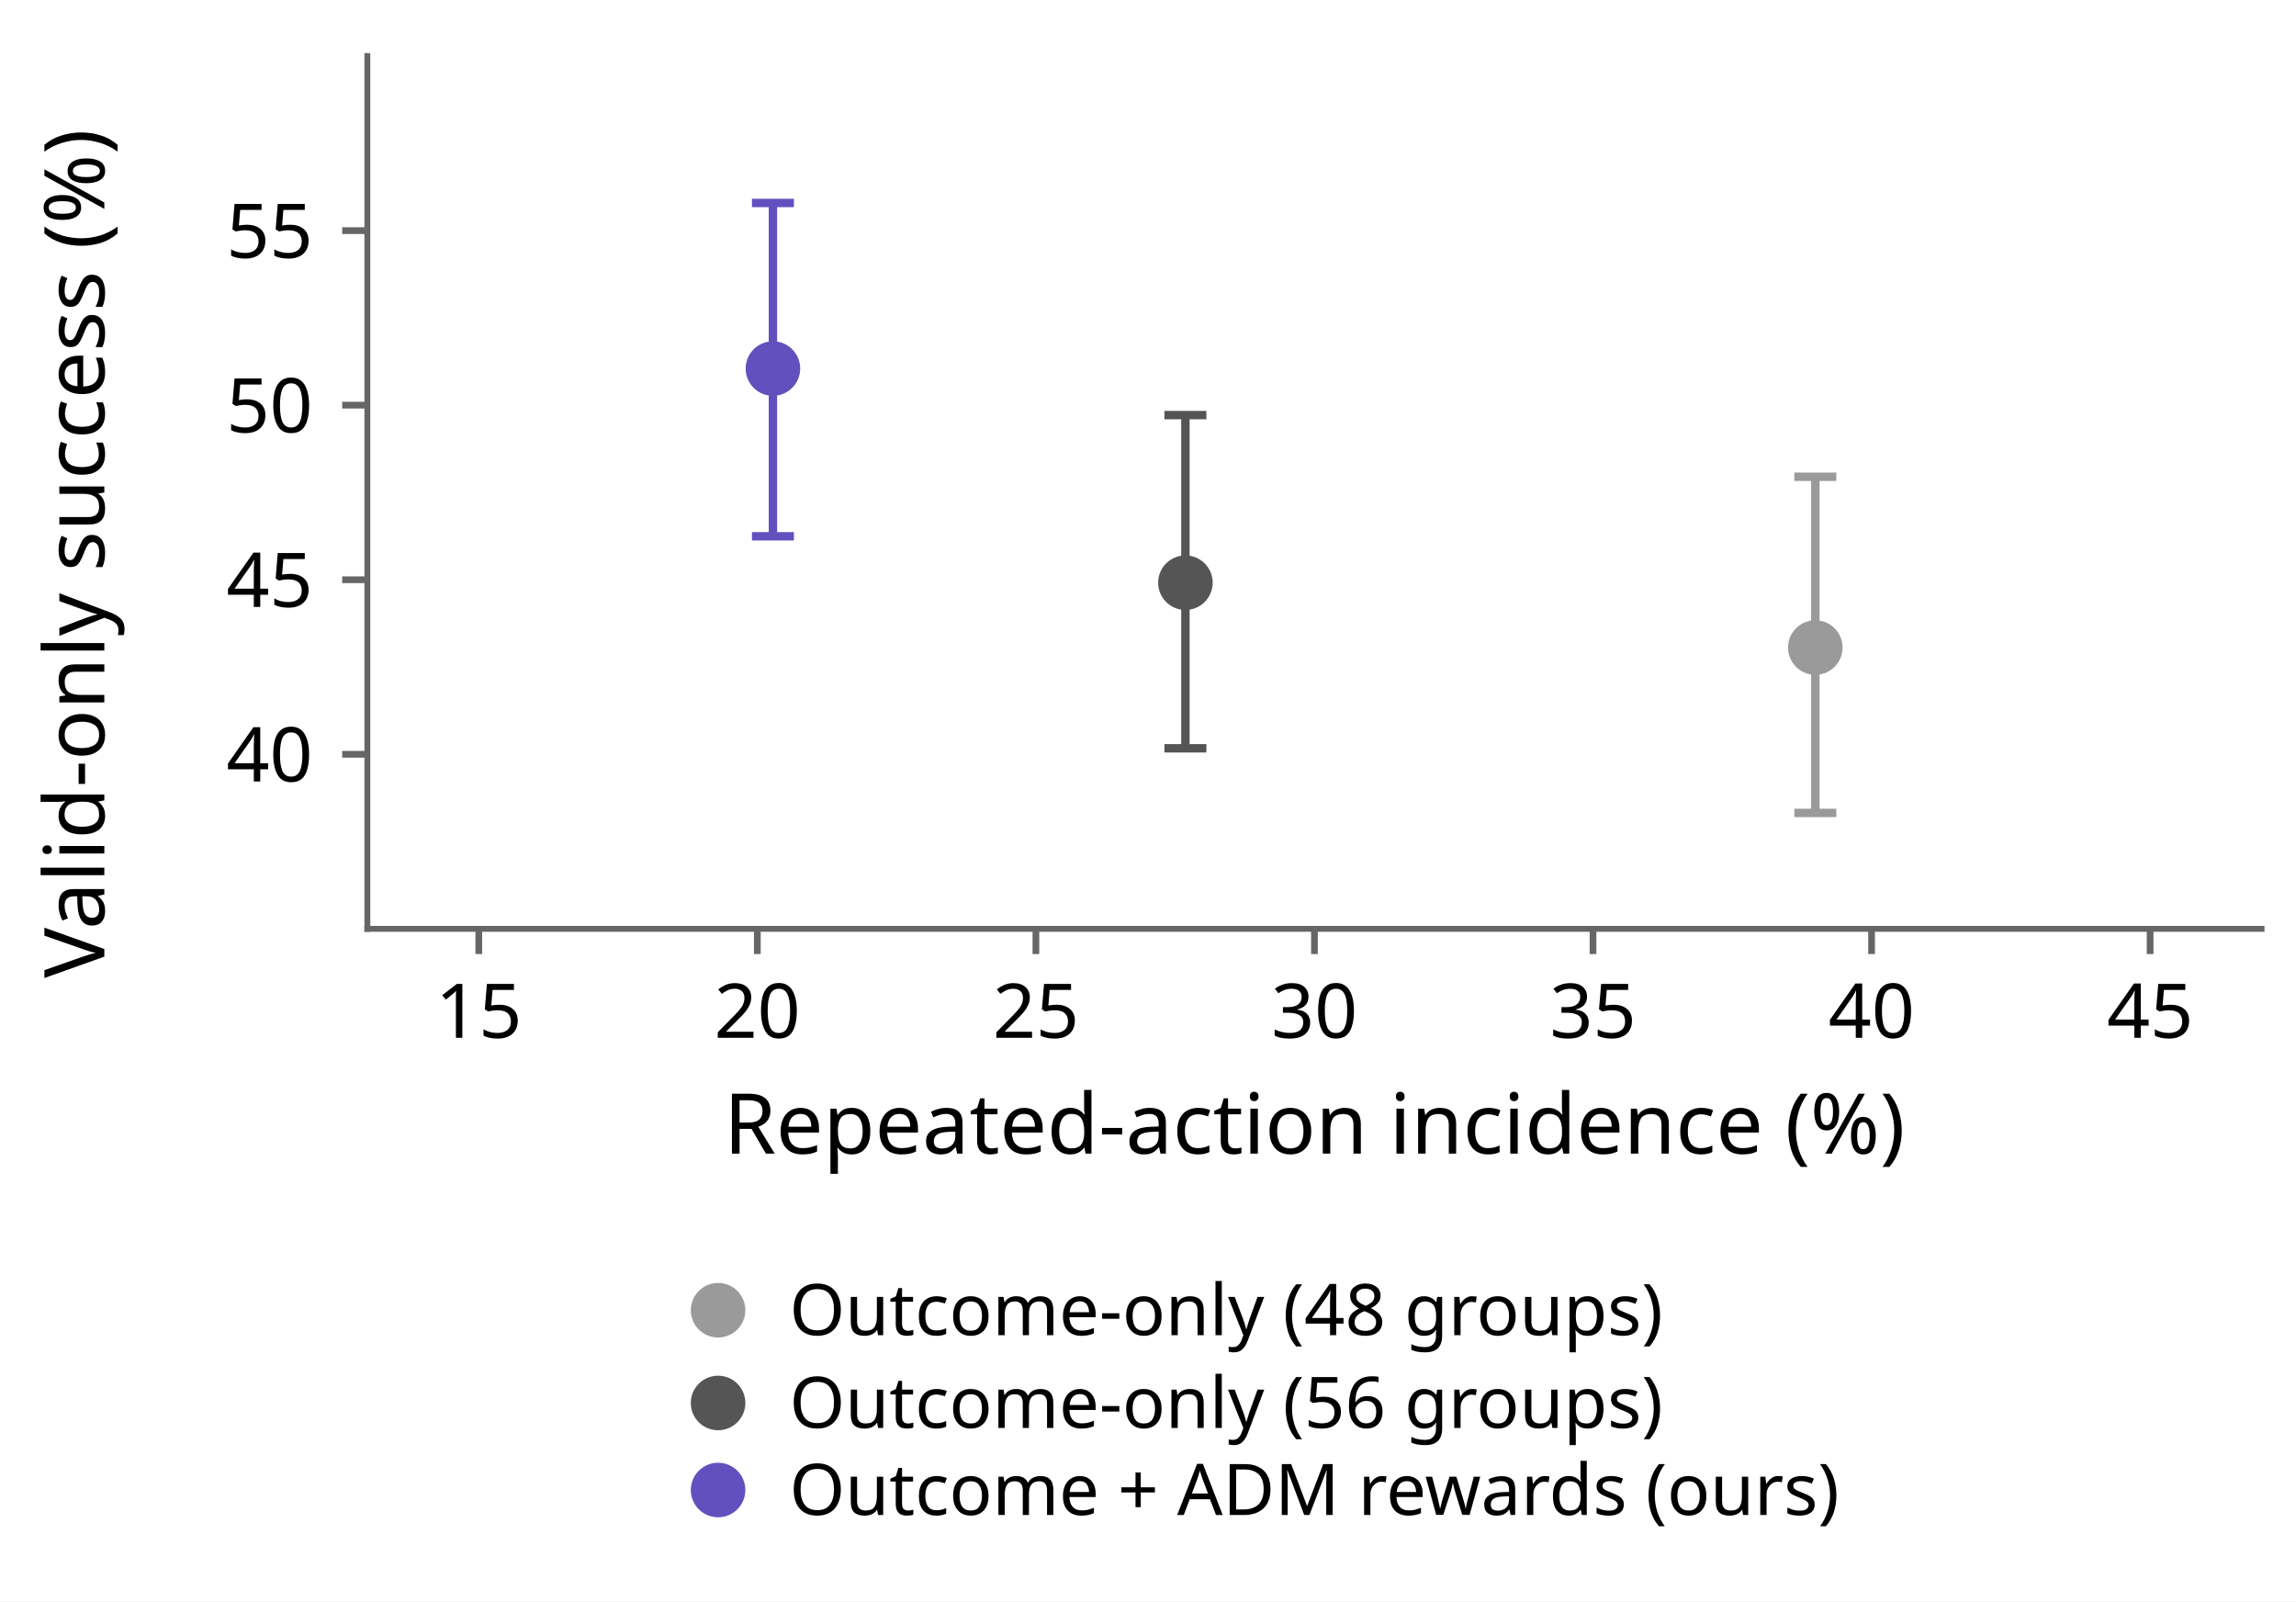
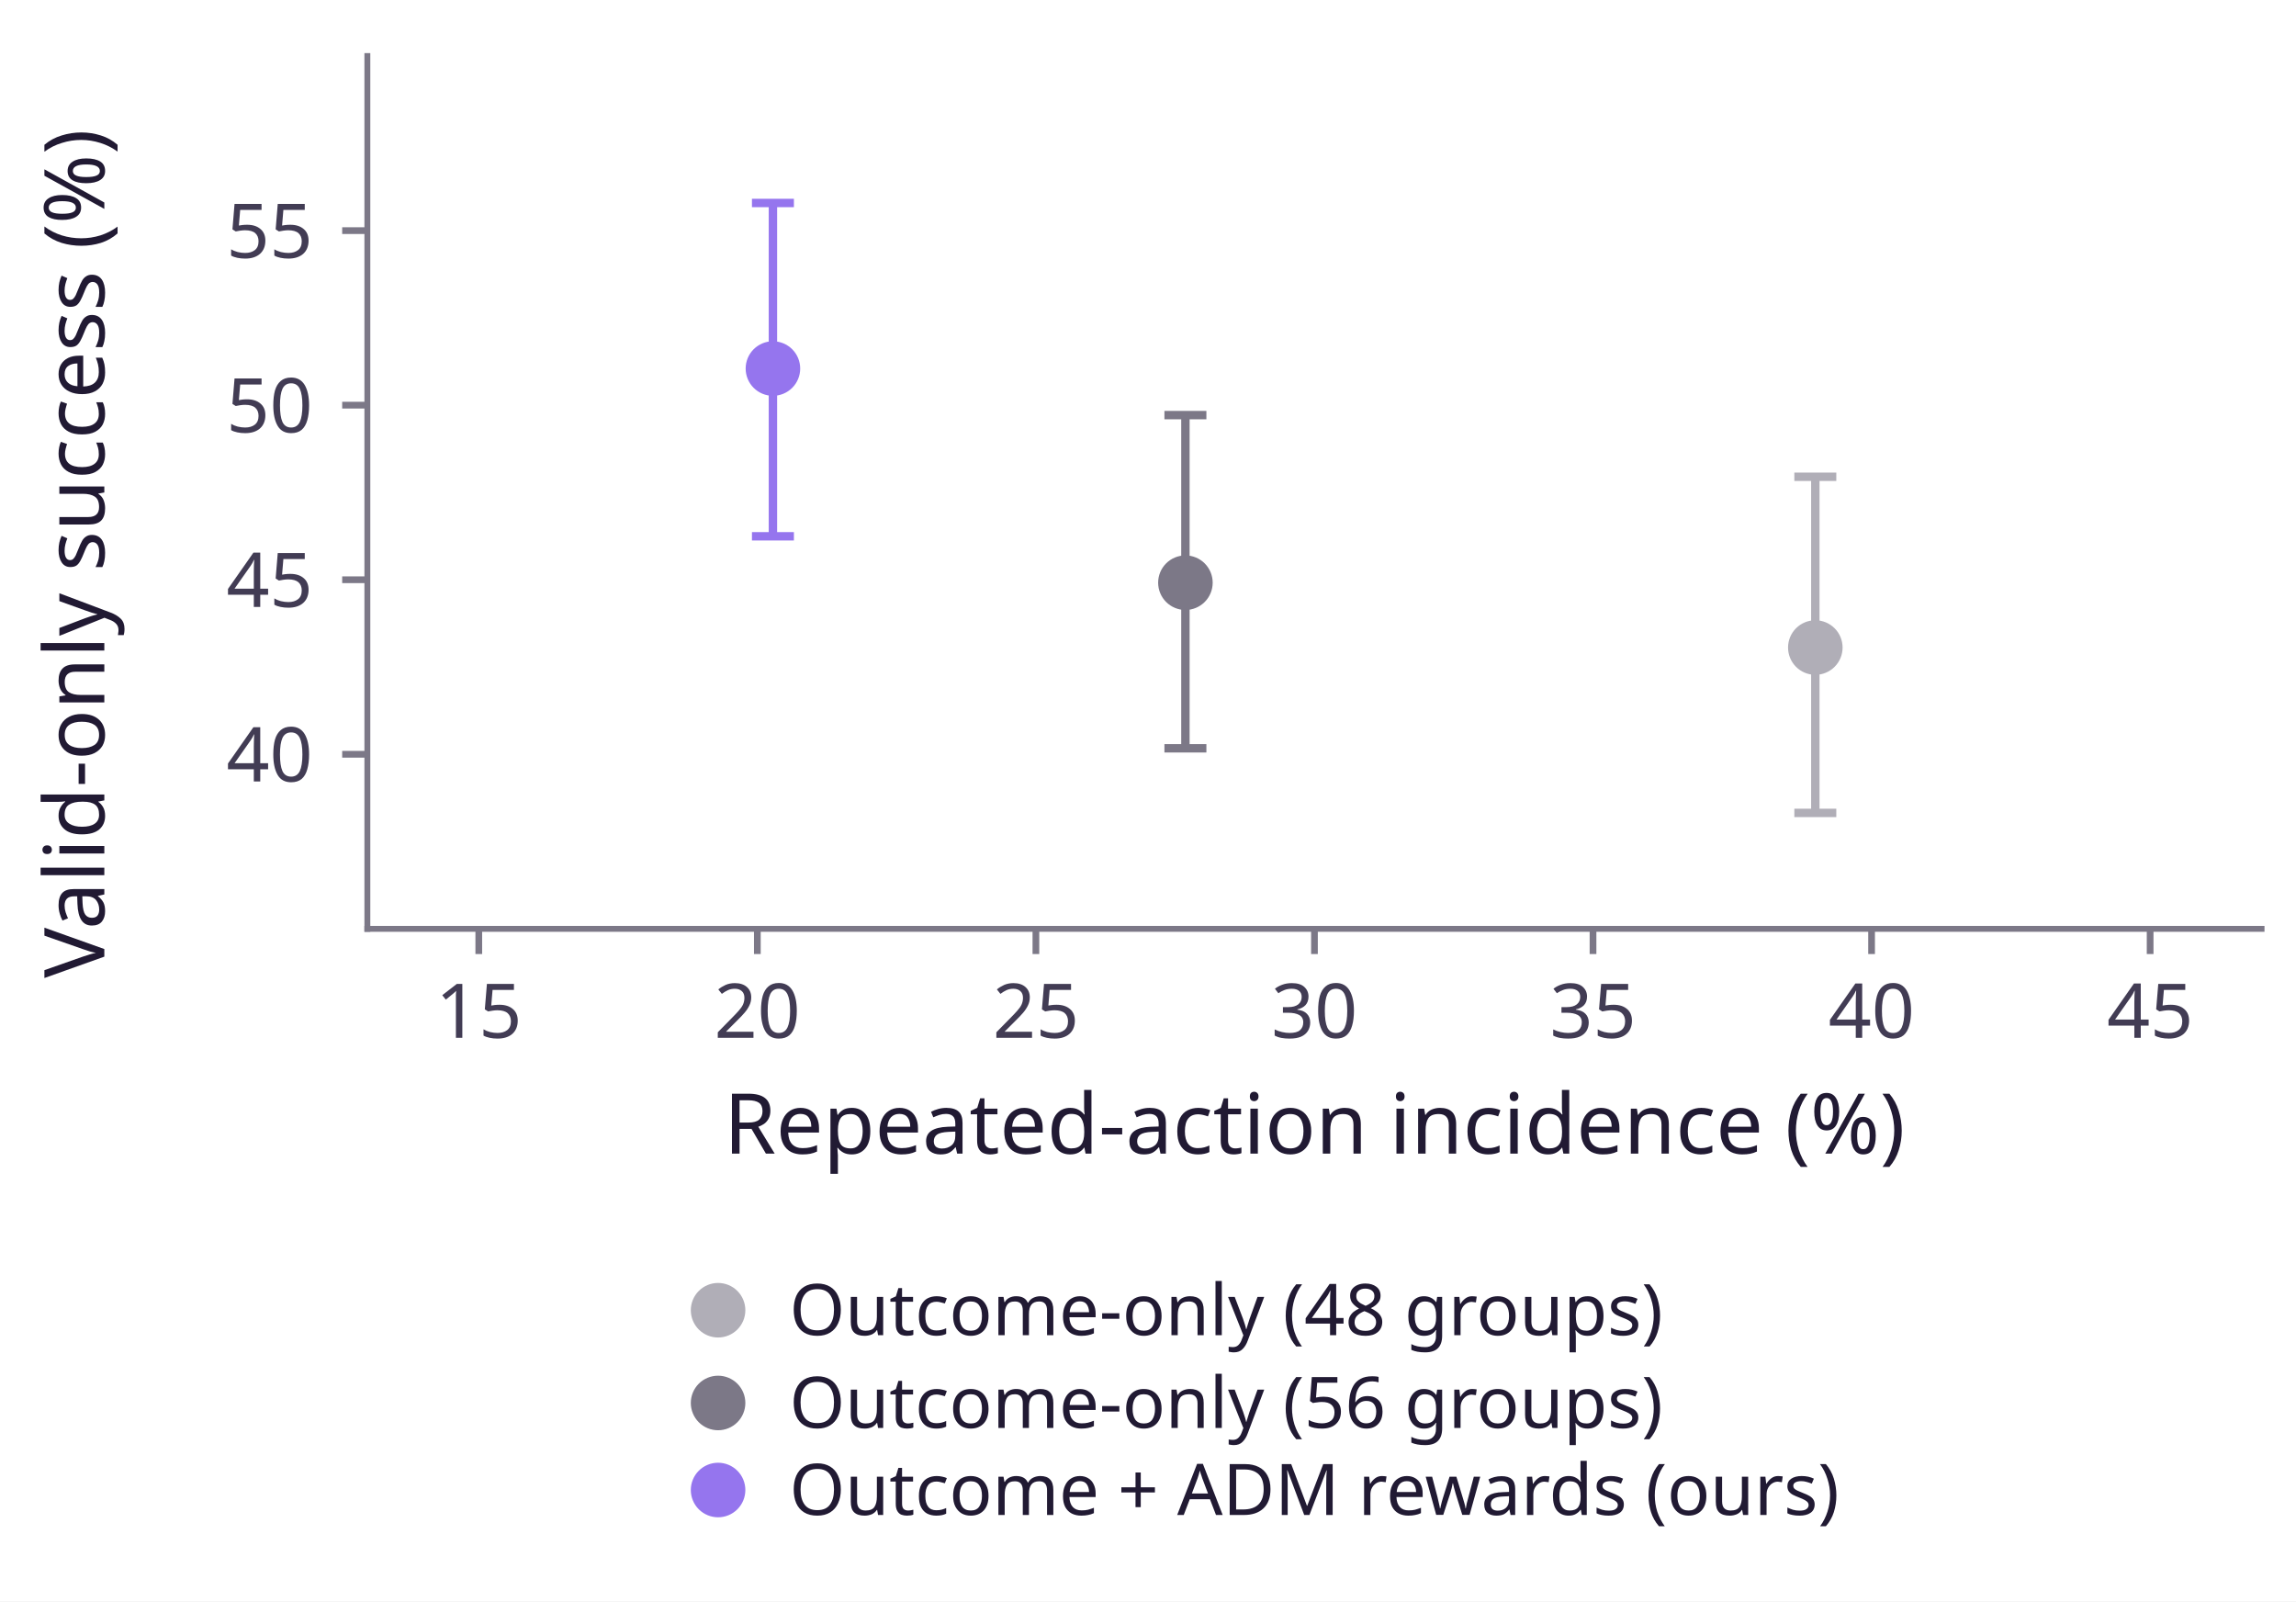
<svg xmlns="http://www.w3.org/2000/svg" xmlns:xlink="http://www.w3.org/1999/xlink" width="273.6pt" height="190.8pt" viewBox="0 0 273.6 190.8" version="1.1">
  <defs>
    <style type="text/css">*{stroke-linejoin: round; stroke-linecap: butt}</style>
  </defs>
  <g id="figure_1">
    <g id="patch_1">
      <path d="M 0 190.8 L 273.6 190.8 L 273.6 0 L 0 0 z " style="fill: #ffffff" />
    </g>
    <g id="axes_1">
      <g id="patch_2">
        <path d="M 43.776 110.664 L 269.496 110.664 L 269.496 6.678 L 43.776 6.678 z " style="fill: #ffffff" />
      </g>
      <g id="matplotlib.axis_1">
        <g id="xtick_1">
          <g id="line2d_1">
            <defs>
-               <path id="mea8dc1c80c" d="M 0 0 L 0 3 " style="stroke: #666666; stroke-width: 0.8" />
+               <path id="ma2f7457d6d" d="M 0 0 L 0 3 " style="stroke: #7c7887; stroke-width: 0.8" />
            </defs>
            <g>
-               <use xlink:href="#mea8dc1c80c" x="57.054" y="110.664" style="fill: #666666; stroke: #666666; stroke-width: 0.8" />
+               <use xlink:href="#ma2f7457d6d" x="57.054" y="110.664" style="fill: #7c7887; stroke: #7c7887; stroke-width: 0.8" />
            </g>
          </g>
          <g id="text_1">
-             <text style="font: 9px 'Albert Sans'; text-anchor: middle" x="57.054" y="123.644" transform="rotate(-0 57.05365 123.644)">15</text>
+             <text style="fill: #423c54; font: 9px 'Albert Sans'; text-anchor: middle" x="57.054" y="123.644" transform="rotate(-0 57.05365 123.644)">15</text>
          </g>
        </g>
        <g id="xtick_2">
          <g id="line2d_2">
            <g>
-               <use xlink:href="#mea8dc1c80c" x="90.248" y="110.664" style="fill: #666666; stroke: #666666; stroke-width: 0.8" />
+               <use xlink:href="#ma2f7457d6d" x="90.248" y="110.664" style="fill: #7c7887; stroke: #7c7887; stroke-width: 0.8" />
            </g>
          </g>
          <g id="text_2">
-             <text style="font: 9px 'Albert Sans'; text-anchor: middle" x="90.248" y="123.644" transform="rotate(-0 90.24777 123.644)">20</text>
+             <text style="fill: #423c54; font: 9px 'Albert Sans'; text-anchor: middle" x="90.248" y="123.644" transform="rotate(-0 90.24777 123.644)">20</text>
          </g>
        </g>
        <g id="xtick_3">
          <g id="line2d_3">
            <g>
-               <use xlink:href="#mea8dc1c80c" x="123.442" y="110.664" style="fill: #666666; stroke: #666666; stroke-width: 0.8" />
+               <use xlink:href="#ma2f7457d6d" x="123.442" y="110.664" style="fill: #7c7887; stroke: #7c7887; stroke-width: 0.8" />
            </g>
          </g>
          <g id="text_3">
-             <text style="font: 9px 'Albert Sans'; text-anchor: middle" x="123.442" y="123.644" transform="rotate(-0 123.4419 123.644)">25</text>
+             <text style="fill: #423c54; font: 9px 'Albert Sans'; text-anchor: middle" x="123.442" y="123.644" transform="rotate(-0 123.4419 123.644)">25</text>
          </g>
        </g>
        <g id="xtick_4">
          <g id="line2d_4">
            <g>
-               <use xlink:href="#mea8dc1c80c" x="156.636" y="110.664" style="fill: #666666; stroke: #666666; stroke-width: 0.8" />
+               <use xlink:href="#ma2f7457d6d" x="156.636" y="110.664" style="fill: #7c7887; stroke: #7c7887; stroke-width: 0.8" />
            </g>
          </g>
          <g id="text_4">
-             <text style="font: 9px 'Albert Sans'; text-anchor: middle" x="156.636" y="123.644" transform="rotate(-0 156.636 123.644)">30</text>
+             <text style="fill: #423c54; font: 9px 'Albert Sans'; text-anchor: middle" x="156.636" y="123.644" transform="rotate(-0 156.636 123.644)">30</text>
          </g>
        </g>
        <g id="xtick_5">
          <g id="line2d_5">
            <g>
-               <use xlink:href="#mea8dc1c80c" x="189.83" y="110.664" style="fill: #666666; stroke: #666666; stroke-width: 0.8" />
+               <use xlink:href="#ma2f7457d6d" x="189.83" y="110.664" style="fill: #7c7887; stroke: #7c7887; stroke-width: 0.8" />
            </g>
          </g>
          <g id="text_5">
-             <text style="font: 9px 'Albert Sans'; text-anchor: middle" x="189.83" y="123.644" transform="rotate(-0 189.8301 123.644)">35</text>
+             <text style="fill: #423c54; font: 9px 'Albert Sans'; text-anchor: middle" x="189.83" y="123.644" transform="rotate(-0 189.8301 123.644)">35</text>
          </g>
        </g>
        <g id="xtick_6">
          <g id="line2d_6">
            <g>
-               <use xlink:href="#mea8dc1c80c" x="223.024" y="110.664" style="fill: #666666; stroke: #666666; stroke-width: 0.8" />
+               <use xlink:href="#ma2f7457d6d" x="223.024" y="110.664" style="fill: #7c7887; stroke: #7c7887; stroke-width: 0.8" />
            </g>
          </g>
          <g id="text_6">
-             <text style="font: 9px 'Albert Sans'; text-anchor: middle" x="223.024" y="123.644" transform="rotate(-0 223.0242 123.644)">40</text>
+             <text style="fill: #423c54; font: 9px 'Albert Sans'; text-anchor: middle" x="223.024" y="123.644" transform="rotate(-0 223.0242 123.644)">40</text>
          </g>
        </g>
        <g id="xtick_7">
          <g id="line2d_7">
            <g>
-               <use xlink:href="#mea8dc1c80c" x="256.218" y="110.664" style="fill: #666666; stroke: #666666; stroke-width: 0.8" />
+               <use xlink:href="#ma2f7457d6d" x="256.218" y="110.664" style="fill: #7c7887; stroke: #7c7887; stroke-width: 0.8" />
            </g>
          </g>
          <g id="text_7">
-             <text style="font: 9px 'Albert Sans'; text-anchor: middle" x="256.218" y="123.644" transform="rotate(-0 256.2184 123.644)">45</text>
+             <text style="fill: #423c54; font: 9px 'Albert Sans'; text-anchor: middle" x="256.218" y="123.644" transform="rotate(-0 256.2184 123.644)">45</text>
          </g>
        </g>
        <g id="text_8">
-           <text style="font: 10px 'Albert Sans'; text-anchor: middle" x="156.636" y="137.444" transform="rotate(-0 156.636 137.444)">Repeated-action incidence (%)</text>
+           <text style="fill: #211a33; font: 10px 'Albert Sans'; text-anchor: middle" x="156.636" y="137.444" transform="rotate(-0 156.636 137.444)">Repeated-action incidence (%)</text>
        </g>
      </g>
      <g id="matplotlib.axis_2">
        <g id="ytick_1">
          <g id="line2d_8">
            <defs>
-               <path id="m924019ac49" d="M 0 0 L -3 0 " style="stroke: #666666; stroke-width: 0.8" />
+               <path id="md9d83e588c" d="M 0 0 L -3 0 " style="stroke: #7c7887; stroke-width: 0.8" />
            </defs>
            <g>
-               <use xlink:href="#m924019ac49" x="43.776" y="89.867" style="fill: #666666; stroke: #666666; stroke-width: 0.8" />
+               <use xlink:href="#md9d83e588c" x="43.776" y="89.867" style="fill: #7c7887; stroke: #7c7887; stroke-width: 0.8" />
            </g>
          </g>
          <g id="text_9">
-             <text style="font: 9px 'Albert Sans'; text-anchor: end" x="37.276" y="93.107" transform="rotate(-0 37.276 93.1068)">40</text>
+             <text style="fill: #423c54; font: 9px 'Albert Sans'; text-anchor: end" x="37.276" y="93.107" transform="rotate(-0 37.276 93.1068)">40</text>
          </g>
        </g>
        <g id="ytick_2">
          <g id="line2d_9">
            <g>
-               <use xlink:href="#m924019ac49" x="43.776" y="69.07" style="fill: #666666; stroke: #666666; stroke-width: 0.8" />
+               <use xlink:href="#md9d83e588c" x="43.776" y="69.07" style="fill: #7c7887; stroke: #7c7887; stroke-width: 0.8" />
            </g>
          </g>
          <g id="text_10">
-             <text style="font: 9px 'Albert Sans'; text-anchor: end" x="37.276" y="72.31" transform="rotate(-0 37.276 72.3096)">45</text>
+             <text style="fill: #423c54; font: 9px 'Albert Sans'; text-anchor: end" x="37.276" y="72.31" transform="rotate(-0 37.276 72.3096)">45</text>
          </g>
        </g>
        <g id="ytick_3">
          <g id="line2d_10">
            <g>
-               <use xlink:href="#m924019ac49" x="43.776" y="48.272" style="fill: #666666; stroke: #666666; stroke-width: 0.8" />
+               <use xlink:href="#md9d83e588c" x="43.776" y="48.272" style="fill: #7c7887; stroke: #7c7887; stroke-width: 0.8" />
            </g>
          </g>
          <g id="text_11">
-             <text style="font: 9px 'Albert Sans'; text-anchor: end" x="37.276" y="51.512" transform="rotate(-0 37.276 51.5124)">50</text>
+             <text style="fill: #423c54; font: 9px 'Albert Sans'; text-anchor: end" x="37.276" y="51.512" transform="rotate(-0 37.276 51.5124)">50</text>
          </g>
        </g>
        <g id="ytick_4">
          <g id="line2d_11">
            <g>
-               <use xlink:href="#m924019ac49" x="43.776" y="27.475" style="fill: #666666; stroke: #666666; stroke-width: 0.8" />
+               <use xlink:href="#md9d83e588c" x="43.776" y="27.475" style="fill: #7c7887; stroke: #7c7887; stroke-width: 0.8" />
            </g>
          </g>
          <g id="text_12">
-             <text style="font: 9px 'Albert Sans'; text-anchor: end" x="37.276" y="30.715" transform="rotate(-0 37.276 30.7152)">55</text>
+             <text style="fill: #423c54; font: 9px 'Albert Sans'; text-anchor: end" x="37.276" y="30.715" transform="rotate(-0 37.276 30.7152)">55</text>
          </g>
        </g>
        <g id="text_13">
-           <text style="font: 10px 'Albert Sans'; text-anchor: middle" x="12.432" y="65.95" transform="rotate(-90 12.4324 65.95002)">Valid-only success (%)</text>
+           <text style="fill: #211a33; font: 10px 'Albert Sans'; text-anchor: middle" x="12.432" y="65.95" transform="rotate(-90 12.4324 65.95002)">Valid-only success (%)</text>
        </g>
      </g>
      <g id="patch_3">
-         <path d="M 43.776 110.664 L 43.776 6.678 " style="fill: none; stroke: #666666; stroke-width: 0.7; stroke-linejoin: miter; stroke-linecap: square" />
+         <path d="M 43.776 110.664 L 43.776 6.678 " style="fill: none; stroke: #7c7887; stroke-width: 0.7; stroke-linejoin: miter; stroke-linecap: square" />
      </g>
      <g id="patch_4">
-         <path d="M 43.776 110.664 L 269.496 110.664 " style="fill: none; stroke: #666666; stroke-width: 0.7; stroke-linejoin: miter; stroke-linecap: square" />
+         <path d="M 43.776 110.664 L 269.496 110.664 " style="fill: none; stroke: #7c7887; stroke-width: 0.7; stroke-linejoin: miter; stroke-linecap: square" />
      </g>
      <g id="LineCollection_1">
-         <path d="M 216.32 96.848 L 216.32 56.803 " clip-path="url(#p18ec79b806)" style="fill: none; stroke: #9a9a9a" />
+         <path d="M 216.32 96.848 L 216.32 56.803 " clip-path="url(#p18ec79b806)" style="fill: none; stroke: #b0aeb7" />
      </g>
      <g id="line2d_12">
        <defs>
-           <path id="m65006d20dc" d="M 2.5 0 L -2.5 -0 " style="stroke: #9a9a9a" />
-         </defs>
-         <g clip-path="url(#p18ec79b806)">
-           <use xlink:href="#m65006d20dc" x="216.32" y="96.848" style="fill: #9a9a9a; stroke: #9a9a9a" />
+           <path id="mb2a8630f70" d="M 2.5 0 L -2.5 -0 " style="stroke: #b0aeb7" />
+         </defs>
+         <g clip-path="url(#p18ec79b806)">
+           <use xlink:href="#mb2a8630f70" x="216.32" y="96.848" style="fill: #b0aeb7; stroke: #b0aeb7" />
        </g>
      </g>
      <g id="line2d_13">
        <g clip-path="url(#p18ec79b806)">
-           <use xlink:href="#m65006d20dc" x="216.32" y="56.803" style="fill: #9a9a9a; stroke: #9a9a9a" />
+           <use xlink:href="#mb2a8630f70" x="216.32" y="56.803" style="fill: #b0aeb7; stroke: #b0aeb7" />
        </g>
      </g>
      <g id="LineCollection_2">
-         <path d="M 141.258 89.156 L 141.258 49.454 " clip-path="url(#p18ec79b806)" style="fill: none; stroke: #555555" />
+         <path d="M 141.258 89.156 L 141.258 49.454 " clip-path="url(#p18ec79b806)" style="fill: none; stroke: #7c7887" />
      </g>
      <g id="line2d_14">
        <defs>
-           <path id="mc4e4d498d0" d="M 2.5 0 L -2.5 -0 " style="stroke: #555555" />
-         </defs>
-         <g clip-path="url(#p18ec79b806)">
-           <use xlink:href="#mc4e4d498d0" x="141.258" y="89.156" style="fill: #555555; stroke: #555555" />
+           <path id="mc9e1e224ae" d="M 2.5 0 L -2.5 -0 " style="stroke: #7c7887" />
+         </defs>
+         <g clip-path="url(#p18ec79b806)">
+           <use xlink:href="#mc9e1e224ae" x="141.258" y="89.156" style="fill: #7c7887; stroke: #7c7887" />
        </g>
      </g>
      <g id="line2d_15">
        <g clip-path="url(#p18ec79b806)">
-           <use xlink:href="#mc4e4d498d0" x="141.258" y="49.454" style="fill: #555555; stroke: #555555" />
+           <use xlink:href="#mc9e1e224ae" x="141.258" y="49.454" style="fill: #7c7887; stroke: #7c7887" />
        </g>
      </g>
      <g id="line2d_16">
        <defs>
-           <path id="m58a855c464" d="M 0 2.75 C 0.729 2.75 1.429 2.46 1.945 1.945 C 2.46 1.429 2.75 0.729 2.75 0 C 2.75 -0.729 2.46 -1.429 1.945 -1.945 C 1.429 -2.46 0.729 -2.75 0 -2.75 C -0.729 -2.75 -1.429 -2.46 -1.945 -1.945 C -2.46 -1.429 -2.75 -0.729 -2.75 0 C -2.75 0.729 -2.46 1.429 -1.945 1.945 C -1.429 2.46 -0.729 2.75 0 2.75 z " style="stroke: #9a9a9a" />
-         </defs>
-         <g clip-path="url(#p18ec79b806)">
-           <use xlink:href="#m58a855c464" x="216.32" y="77.149" style="fill: #9a9a9a; stroke: #9a9a9a" />
+           <path id="m4d4b5bc12c" d="M 0 2.75 C 0.729 2.75 1.429 2.46 1.945 1.945 C 2.46 1.429 2.75 0.729 2.75 0 C 2.75 -0.729 2.46 -1.429 1.945 -1.945 C 1.429 -2.46 0.729 -2.75 0 -2.75 C -0.729 -2.75 -1.429 -2.46 -1.945 -1.945 C -2.46 -1.429 -2.75 -0.729 -2.75 0 C -2.75 0.729 -2.46 1.429 -1.945 1.945 C -1.429 2.46 -0.729 2.75 0 2.75 z " style="stroke: #b0aeb7" />
+         </defs>
+         <g clip-path="url(#p18ec79b806)">
+           <use xlink:href="#m4d4b5bc12c" x="216.32" y="77.149" style="fill: #b0aeb7; stroke: #b0aeb7" />
        </g>
      </g>
      <g id="line2d_17">
        <defs>
-           <path id="m296c6af38a" d="M 0 2.75 C 0.729 2.75 1.429 2.46 1.945 1.945 C 2.46 1.429 2.75 0.729 2.75 0 C 2.75 -0.729 2.46 -1.429 1.945 -1.945 C 1.429 -2.46 0.729 -2.75 0 -2.75 C -0.729 -2.75 -1.429 -2.46 -1.945 -1.945 C -2.46 -1.429 -2.75 -0.729 -2.75 0 C -2.75 0.729 -2.46 1.429 -1.945 1.945 C -1.429 2.46 -0.729 2.75 0 2.75 z " style="stroke: #555555" />
-         </defs>
-         <g clip-path="url(#p18ec79b806)">
-           <use xlink:href="#m296c6af38a" x="141.258" y="69.422" style="fill: #555555; stroke: #555555" />
+           <path id="m833e1686de" d="M 0 2.75 C 0.729 2.75 1.429 2.46 1.945 1.945 C 2.46 1.429 2.75 0.729 2.75 0 C 2.75 -0.729 2.46 -1.429 1.945 -1.945 C 1.429 -2.46 0.729 -2.75 0 -2.75 C -0.729 -2.75 -1.429 -2.46 -1.945 -1.945 C -2.46 -1.429 -2.75 -0.729 -2.75 0 C -2.75 0.729 -2.46 1.429 -1.945 1.945 C -1.429 2.46 -0.729 2.75 0 2.75 z " style="stroke: #7c7887" />
+         </defs>
+         <g clip-path="url(#p18ec79b806)">
+           <use xlink:href="#m833e1686de" x="141.258" y="69.422" style="fill: #7c7887; stroke: #7c7887" />
        </g>
      </g>
      <g id="LineCollection_3">
-         <path d="M 92.105 63.894 L 92.105 24.185 " clip-path="url(#p18ec79b806)" style="fill: none; stroke: #6250be" />
+         <path d="M 92.105 63.894 L 92.105 24.185 " clip-path="url(#p18ec79b806)" style="fill: none; stroke: #9575ee" />
      </g>
      <g id="line2d_18">
        <defs>
-           <path id="m59eadf33b0" d="M 2.5 0 L -2.5 -0 " style="stroke: #6250be" />
-         </defs>
-         <g clip-path="url(#p18ec79b806)">
-           <use xlink:href="#m59eadf33b0" x="92.105" y="63.894" style="fill: #6250be; stroke: #6250be" />
+           <path id="m4024431a67" d="M 2.5 0 L -2.5 -0 " style="stroke: #9575ee" />
+         </defs>
+         <g clip-path="url(#p18ec79b806)">
+           <use xlink:href="#m4024431a67" x="92.105" y="63.894" style="fill: #9575ee; stroke: #9575ee" />
        </g>
      </g>
      <g id="line2d_19">
        <g clip-path="url(#p18ec79b806)">
-           <use xlink:href="#m59eadf33b0" x="92.105" y="24.185" style="fill: #6250be; stroke: #6250be" />
+           <use xlink:href="#m4024431a67" x="92.105" y="24.185" style="fill: #9575ee; stroke: #9575ee" />
        </g>
      </g>
      <g id="line2d_20">
        <defs>
-           <path id="mb45234f710" d="M 0 2.75 C 0.729 2.75 1.429 2.46 1.945 1.945 C 2.46 1.429 2.75 0.729 2.75 0 C 2.75 -0.729 2.46 -1.429 1.945 -1.945 C 1.429 -2.46 0.729 -2.75 0 -2.75 C -0.729 -2.75 -1.429 -2.46 -1.945 -1.945 C -2.46 -1.429 -2.75 -0.729 -2.75 0 C -2.75 0.729 -2.46 1.429 -1.945 1.945 C -1.429 2.46 -0.729 2.75 0 2.75 z " style="stroke: #6250be" />
-         </defs>
-         <g clip-path="url(#p18ec79b806)">
-           <use xlink:href="#mb45234f710" x="92.105" y="43.909" style="fill: #6250be; stroke: #6250be" />
+           <path id="m24038097e1" d="M 0 2.75 C 0.729 2.75 1.429 2.46 1.945 1.945 C 2.46 1.429 2.75 0.729 2.75 0 C 2.75 -0.729 2.46 -1.429 1.945 -1.945 C 1.429 -2.46 0.729 -2.75 0 -2.75 C -0.729 -2.75 -1.429 -2.46 -1.945 -1.945 C -2.46 -1.429 -2.75 -0.729 -2.75 0 C -2.75 0.729 -2.46 1.429 -1.945 1.945 C -1.429 2.46 -0.729 2.75 0 2.75 z " style="stroke: #9575ee" />
+         </defs>
+         <g clip-path="url(#p18ec79b806)">
+           <use xlink:href="#m24038097e1" x="92.105" y="43.909" style="fill: #9575ee; stroke: #9575ee" />
        </g>
      </g>
    </g>
    <g id="legend_1">
      <g id="line2d_21">
        <g>
-           <use xlink:href="#m58a855c464" x="85.569" y="156.101" style="fill: #9a9a9a; stroke: #9a9a9a" />
+           <use xlink:href="#m4d4b5bc12c" x="85.569" y="156.101" style="fill: #b0aeb7; stroke: #b0aeb7" />
        </g>
      </g>
      <g id="text_14">
-         <text style="font: 8.5px 'Albert Sans'; text-anchor: start" x="94.069" y="159.076" transform="rotate(-0 94.06922 159.076)">Outcome-only (48 groups)</text>
+         <text style="fill: #211a33; font: 8.5px 'Albert Sans'; text-anchor: start" x="94.069" y="159.076" transform="rotate(-0 94.06922 159.076)">Outcome-only (48 groups)</text>
      </g>
      <g id="line2d_22">
        <g>
-           <use xlink:href="#m296c6af38a" x="85.569" y="167.151" style="fill: #555555; stroke: #555555" />
+           <use xlink:href="#m833e1686de" x="85.569" y="167.151" style="fill: #7c7887; stroke: #7c7887" />
        </g>
      </g>
      <g id="text_15">
-         <text style="font: 8.5px 'Albert Sans'; text-anchor: start" x="94.069" y="170.126" transform="rotate(-0 94.06922 170.126)">Outcome-only (56 groups)</text>
+         <text style="fill: #211a33; font: 8.5px 'Albert Sans'; text-anchor: start" x="94.069" y="170.126" transform="rotate(-0 94.06922 170.126)">Outcome-only (56 groups)</text>
      </g>
      <g id="line2d_23">
        <g>
-           <use xlink:href="#mb45234f710" x="85.569" y="177.521" style="fill: #6250be; stroke: #6250be" />
+           <use xlink:href="#m24038097e1" x="85.569" y="177.521" style="fill: #9575ee; stroke: #9575ee" />
        </g>
      </g>
      <g id="text_16">
-         <text style="font: 8.5px 'Albert Sans'; text-anchor: start" x="94.069" y="180.496" transform="rotate(-0 94.06922 180.496)">Outcome + ADM rewards (ours)</text>
+         <text style="fill: #211a33; font: 8.5px 'Albert Sans'; text-anchor: start" x="94.069" y="180.496" transform="rotate(-0 94.06922 180.496)">Outcome + ADM rewards (ours)</text>
      </g>
    </g>
  </g>
  <defs>
    <clipPath id="p18ec79b806">
      <rect x="43.776" y="6.678" width="225.72" height="103.986" />
    </clipPath>
  </defs>
</svg>
